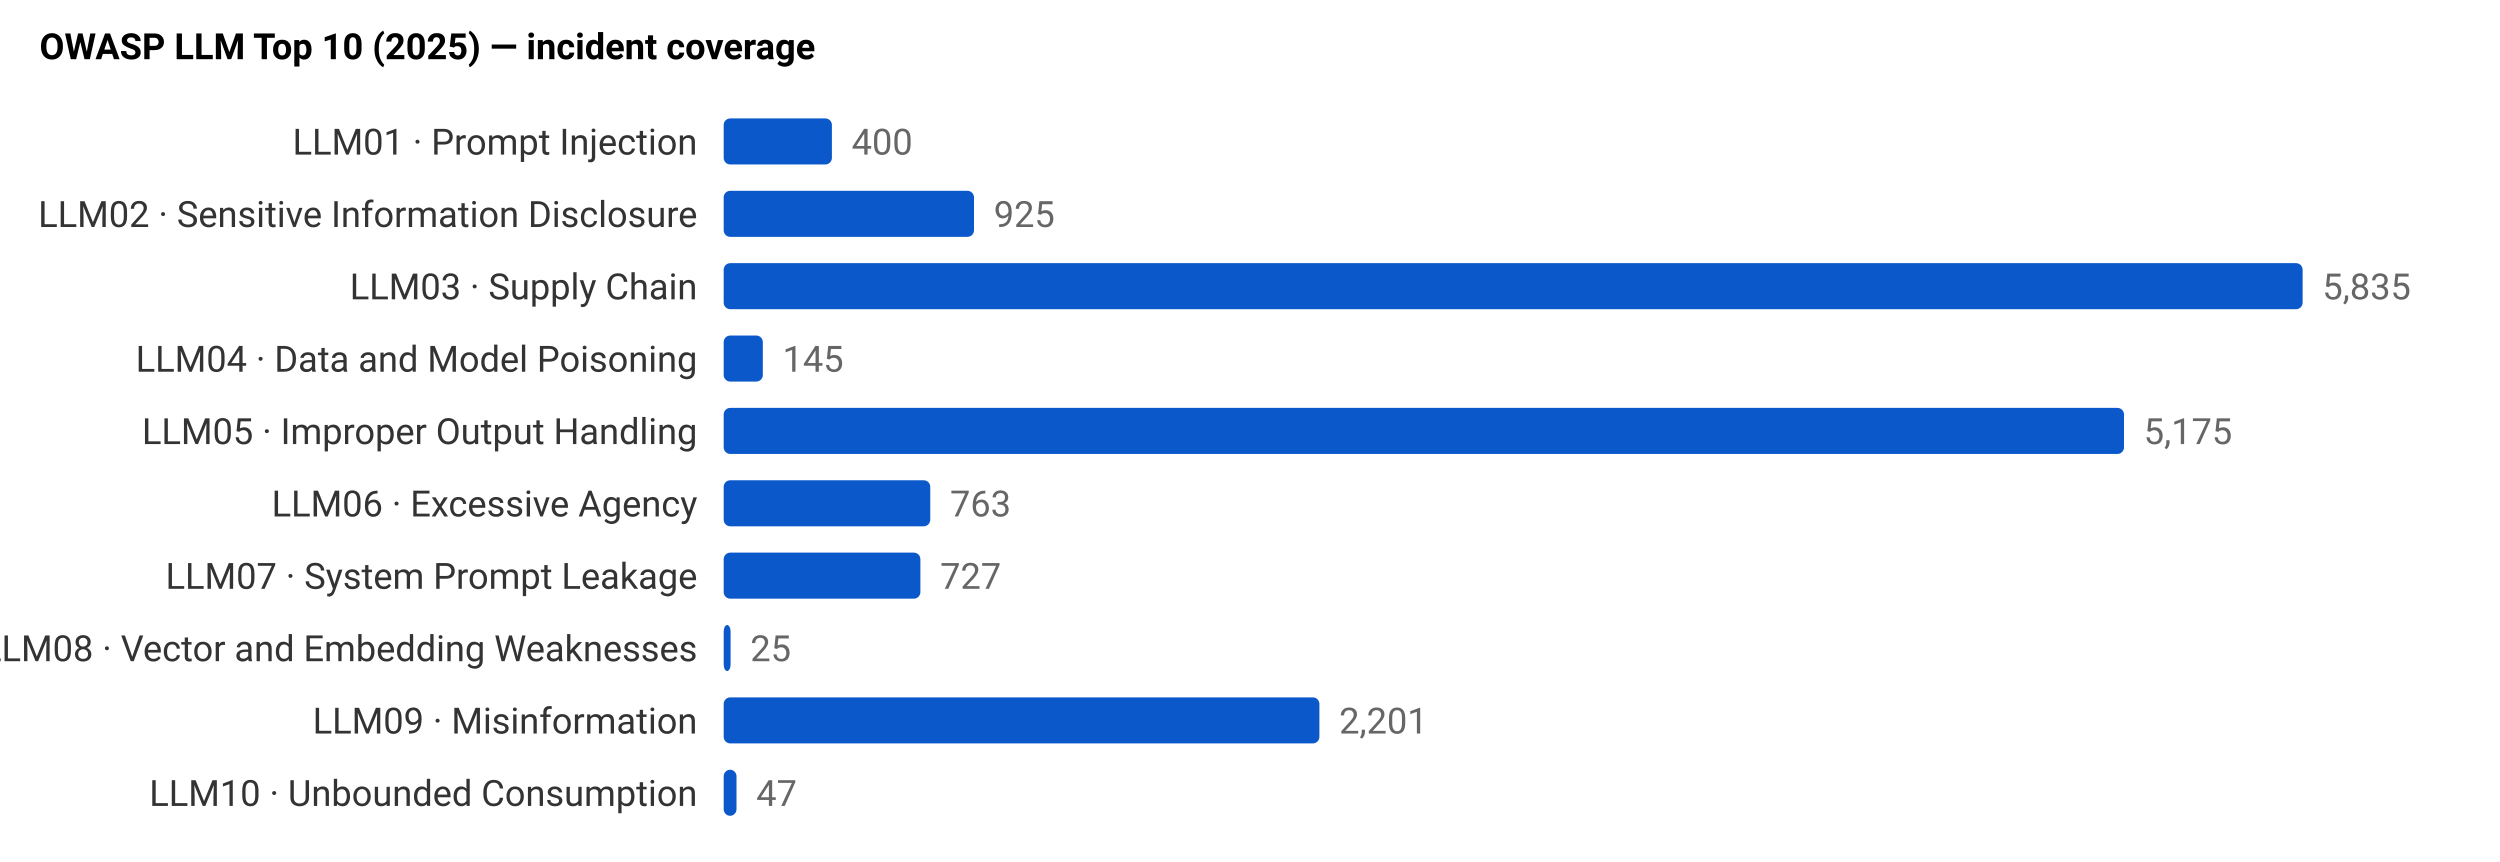
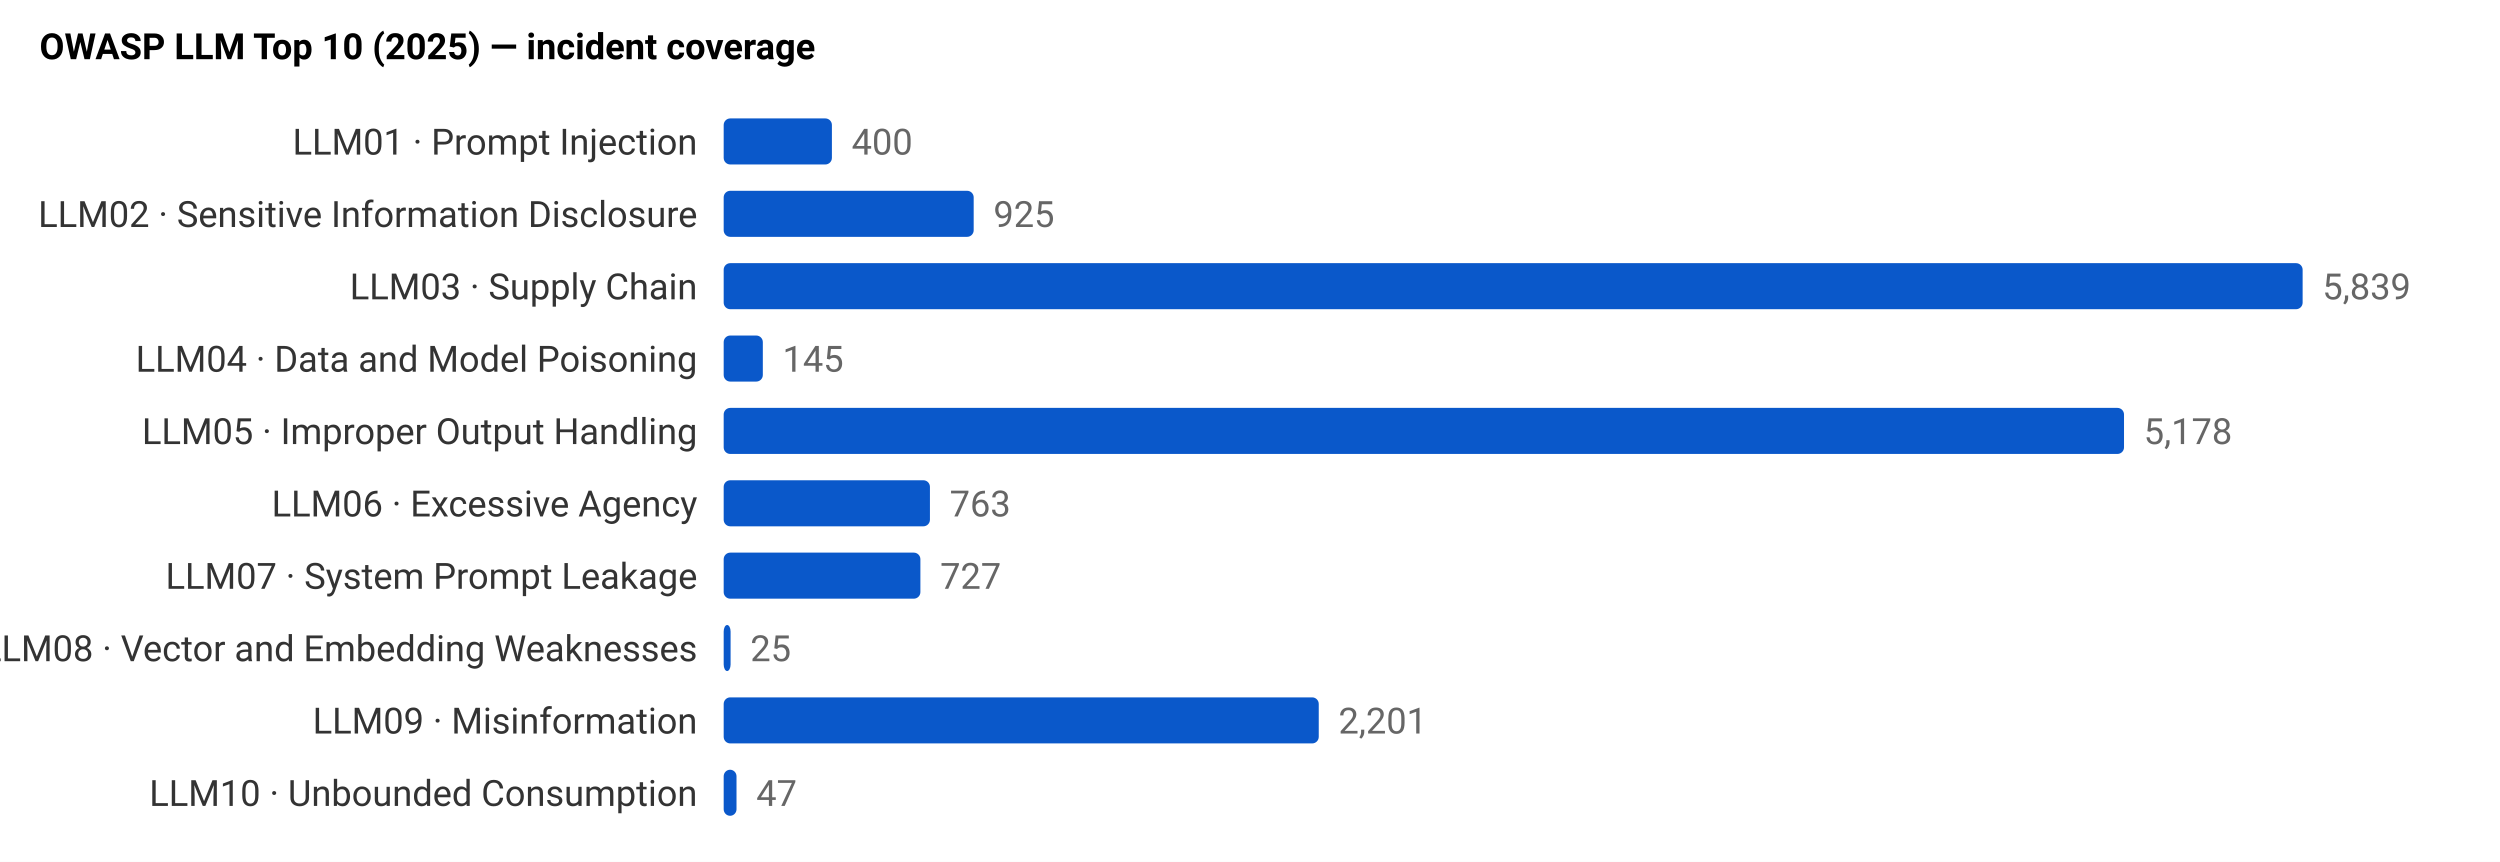
<svg xmlns="http://www.w3.org/2000/svg" viewBox="0 0 760 262" role="img" aria-label="OWASP LLM Top 10 (2025) — incident coverage" font-family="system-ui,-apple-system,Segoe UI,Roboto,sans-serif" font-size="11">
  <rect x="0" y="0" width="100%" height="100%" fill="white" />
  <text x="12" y="18" font-weight="600">OWASP LLM Top 10 (2025) — incident coverage</text>
  <text x="212" y="47" text-anchor="end" fill="#333">LLM01 · Prompt Injection</text>
  <rect x="220" y="36" width="32.9" height="14" fill="#0a58ca" rx="2" />
  <text x="258.9" y="47" fill="#666">400</text>
  <text x="212" y="69" text-anchor="end" fill="#333">LLM02 · Sensitive Information Disclosure</text>
-   <rect x="220" y="58" width="76.1" height="14" fill="#0a58ca" rx="2" />
-   <text x="302.1" y="69" fill="#666">925</text>
+   <rect x="220" y="58" width="76.0" height="14" fill="#0a58ca" rx="2" />
+   <text x="302.0" y="69" fill="#666">925</text>
  <text x="212" y="91" text-anchor="end" fill="#333">LLM03 · Supply Chain</text>
  <rect x="220" y="80" width="480.0" height="14" fill="#0a58ca" rx="2" />
-   <text x="706.0" y="91" fill="#666">5,835</text>
+   <text x="706.0" y="91" fill="#666">5,839</text>
  <text x="212" y="113" text-anchor="end" fill="#333">LLM04 · Data and Model Poisoning</text>
  <rect x="220" y="102" width="11.9" height="14" fill="#0a58ca" rx="2" />
  <text x="237.9" y="113" fill="#666">145</text>
  <text x="212" y="135" text-anchor="end" fill="#333">LLM05 · Improper Output Handling</text>
  <rect x="220" y="124" width="425.7" height="14" fill="#0a58ca" rx="2" />
-   <text x="651.7" y="135" fill="#666">5,175</text>
+   <text x="651.7" y="135" fill="#666">5,178</text>
  <text x="212" y="157" text-anchor="end" fill="#333">LLM06 · Excessive Agency</text>
-   <rect x="220" y="146" width="62.8" height="14" fill="#0a58ca" rx="2" />
-   <text x="288.8" y="157" fill="#666">763</text>
+   <rect x="220" y="146" width="62.7" height="14" fill="#0a58ca" rx="2" />
+   <text x="288.7" y="157" fill="#666">763</text>
  <text x="212" y="179" text-anchor="end" fill="#333">LLM07 · System Prompt Leakage</text>
  <rect x="220" y="168" width="59.8" height="14" fill="#0a58ca" rx="2" />
  <text x="285.8" y="179" fill="#666">727</text>
  <text x="212" y="201" text-anchor="end" fill="#333">LLM08 · Vector and Embedding Weaknesses</text>
  <rect x="220" y="190" width="2.1" height="14" fill="#0a58ca" rx="2" />
  <text x="228.1" y="201" fill="#666">25</text>
  <text x="212" y="223" text-anchor="end" fill="#333">LLM09 · Misinformation</text>
-   <rect x="220" y="212" width="181.1" height="14" fill="#0a58ca" rx="2" />
-   <text x="407.1" y="223" fill="#666">2,201</text>
+   <rect x="220" y="212" width="180.9" height="14" fill="#0a58ca" rx="2" />
+   <text x="406.9" y="223" fill="#666">2,201</text>
  <text x="212" y="245" text-anchor="end" fill="#333">LLM10 · Unbounded Consumption</text>
  <rect x="220" y="234" width="3.9" height="14" fill="#0a58ca" rx="2" />
  <text x="229.9" y="245" fill="#666">47</text>
</svg>
